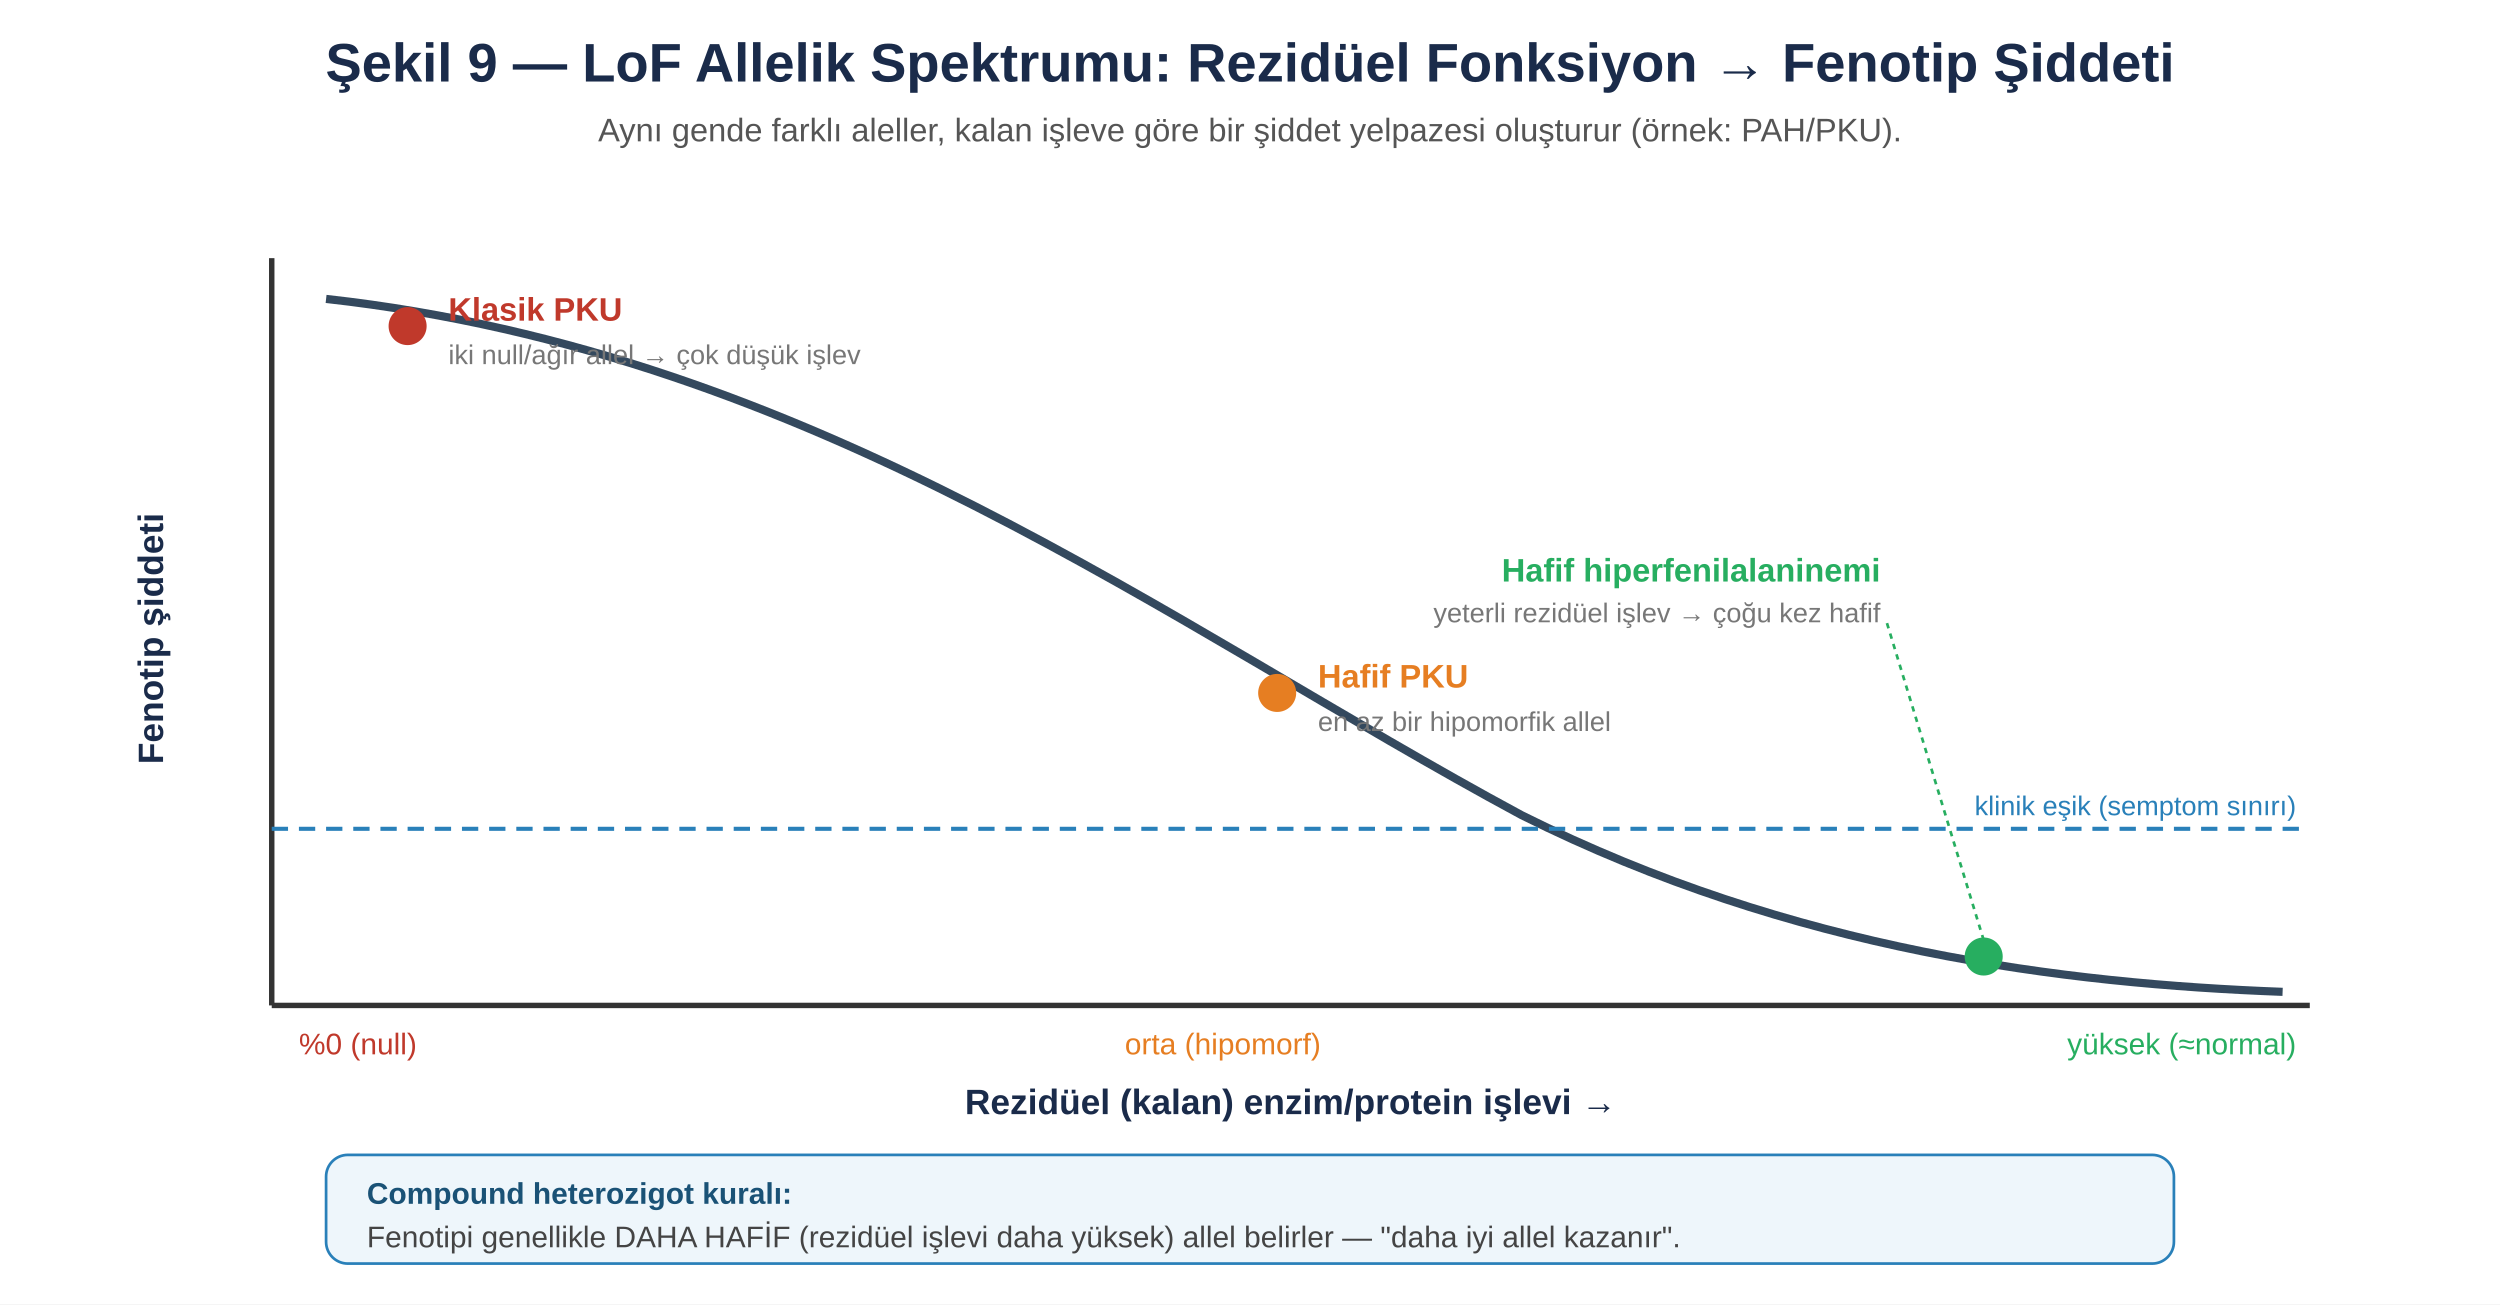
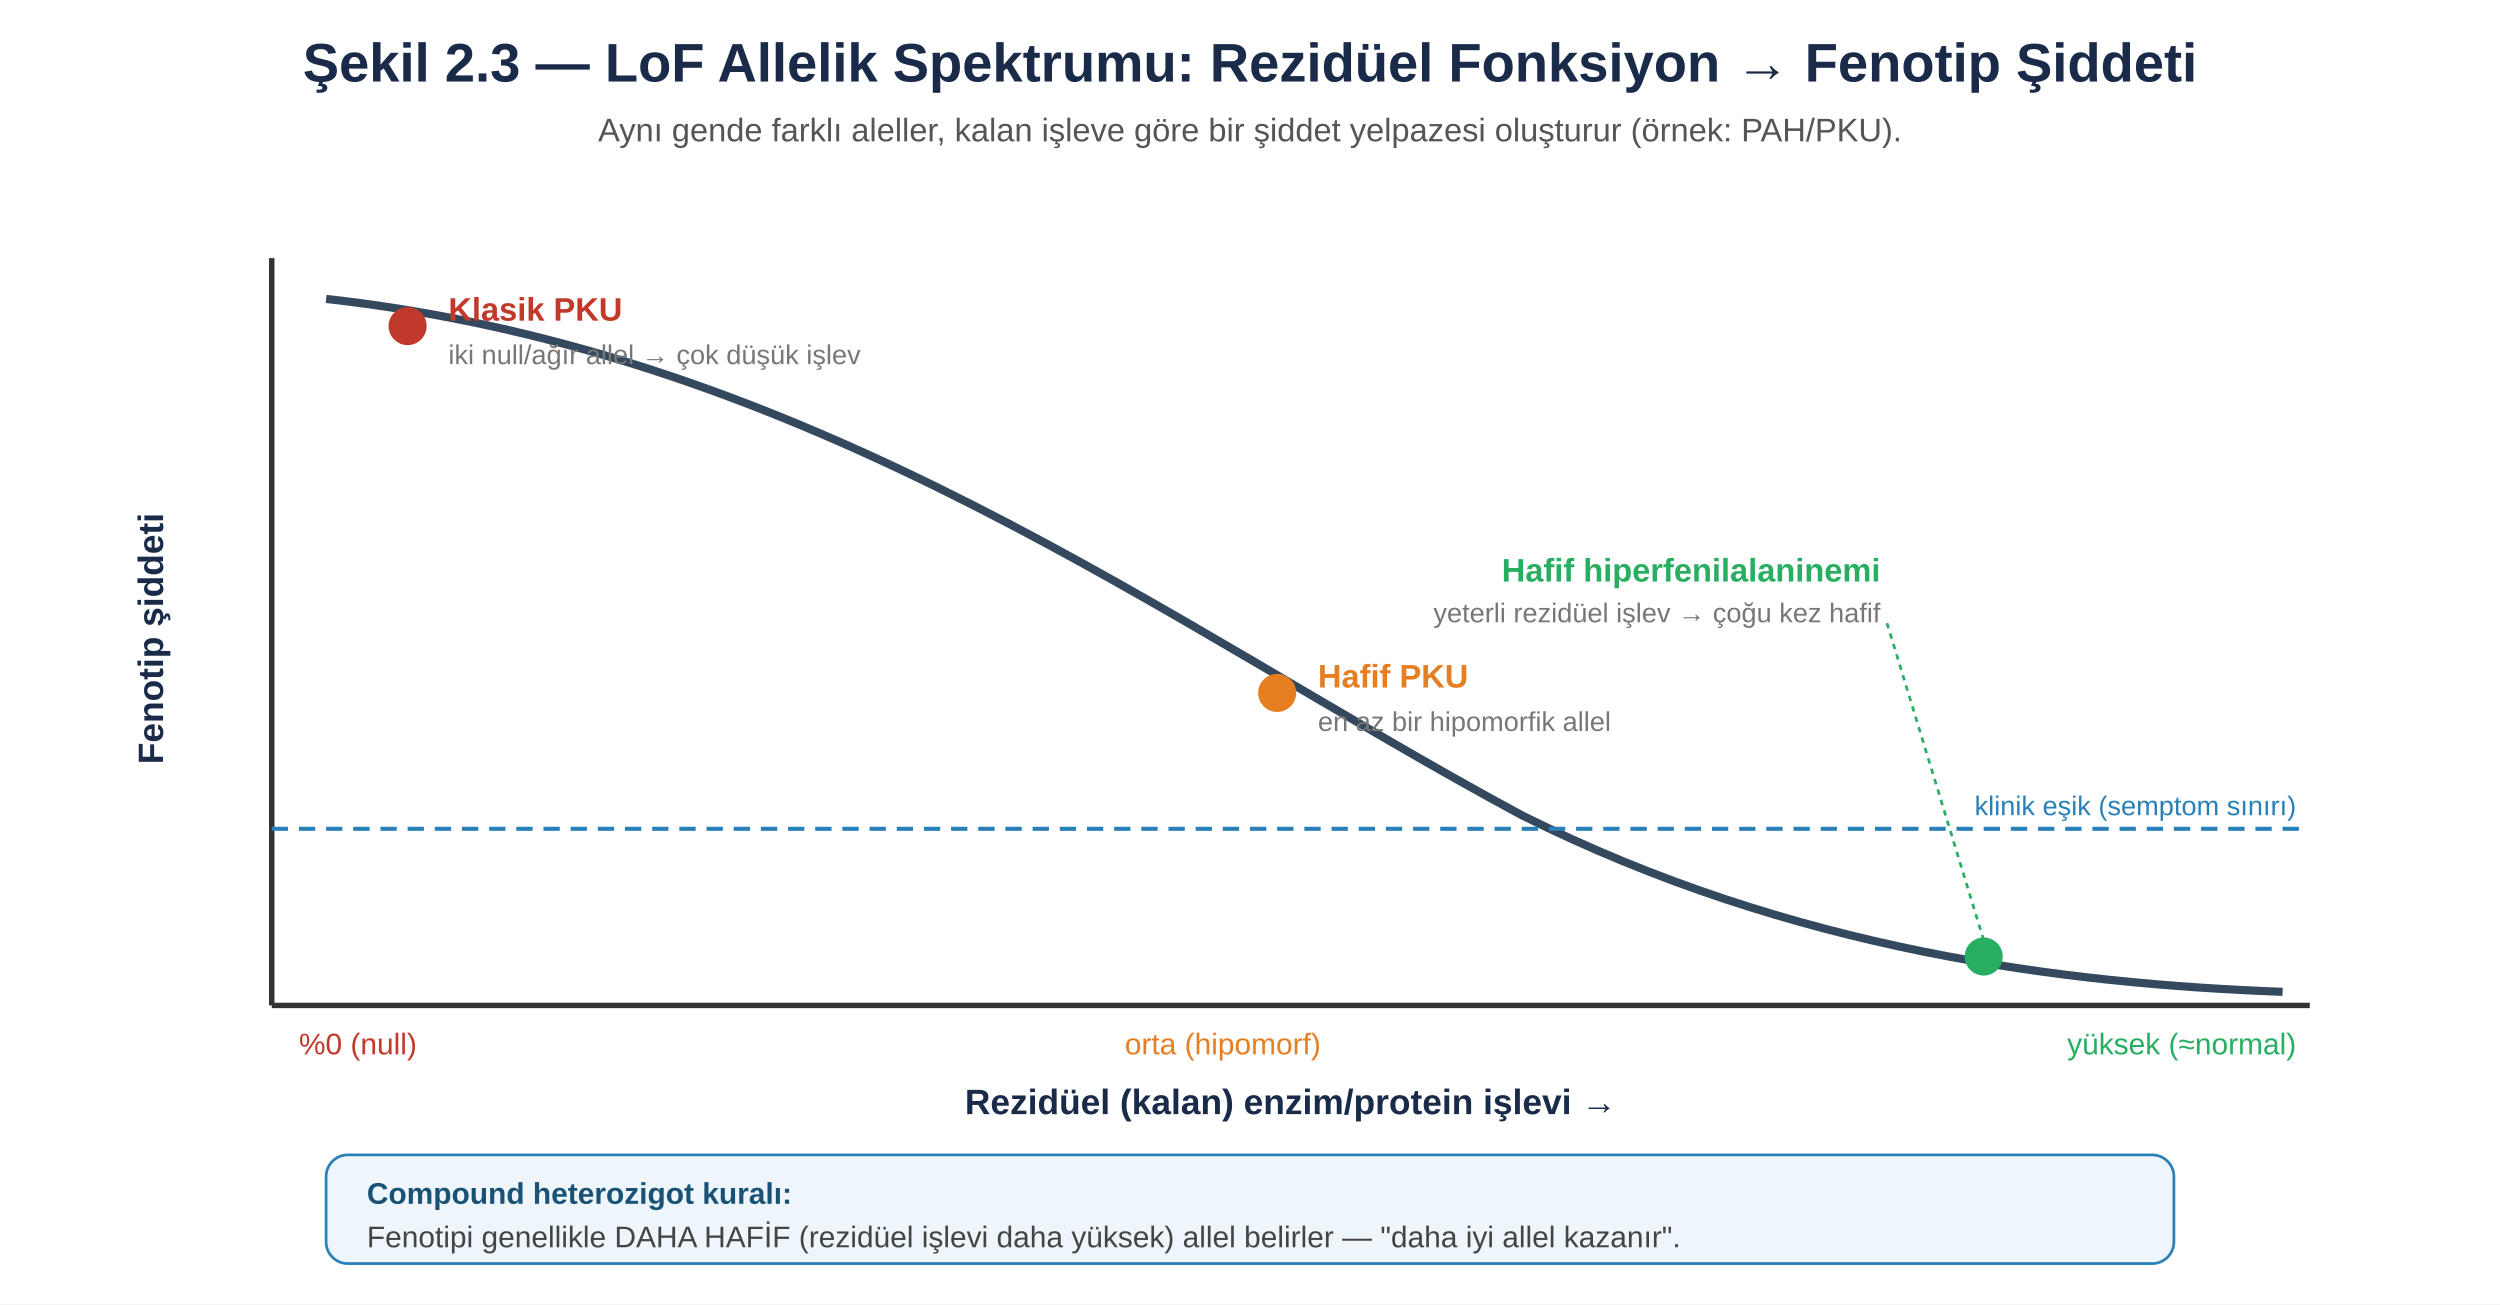
<svg xmlns="http://www.w3.org/2000/svg" viewBox="0 0 920 480" font-family="Segoe UI, Arial, sans-serif">
  <rect x="0" y="0" width="920" height="480" fill="#ffffff" />
-   <text x="460" y="30" text-anchor="middle" font-size="20" font-weight="700" fill="#1a2b4a">Şekil 9 — LoF Allelik Spektrumu: Rezidüel Fonksiyon → Fenotip Şiddeti</text>
+   <text x="460" y="30" text-anchor="middle" font-size="20" font-weight="700" fill="#1a2b4a">Şekil 2.3 — LoF Allelik Spektrumu: Rezidüel Fonksiyon → Fenotip Şiddeti</text>
  <text x="460" y="52" text-anchor="middle" font-size="12" fill="#555">Aynı gende farklı aleller, kalan işleve göre bir şiddet yelpazesi oluşturur (örnek: PAH/PKU).</text>
  <line x1="100" y1="370" x2="850" y2="370" stroke="#333" stroke-width="2" />
  <line x1="100" y1="370" x2="100" y2="95" stroke="#333" stroke-width="2" />
  <text x="475" y="410" text-anchor="middle" font-size="13" font-weight="700" fill="#1a2b4a">Rezidüel (kalan) enzim/protein işlevi →</text>
  <text x="60" y="235" text-anchor="middle" font-size="13" font-weight="700" fill="#1a2b4a" transform="rotate(-90 60 235)">Fenotip şiddeti</text>
  <text x="110" y="388" font-size="11" fill="#c0392b">%0 (null)</text>
  <text x="450" y="388" text-anchor="middle" font-size="11" fill="#e67e22">orta (hipomorf)</text>
  <text x="845" y="388" text-anchor="end" font-size="11" fill="#27ae60">yüksek (≈normal)</text>
  <path d="M120 110 C 300 130, 430 230, 560 300 C 660 350, 760 362, 840 365" fill="none" stroke="#34495e" stroke-width="3" />
  <circle cx="150" cy="120" r="7" fill="#c0392b" />
  <text x="165" y="118" font-size="12" font-weight="700" fill="#c0392b">Klasik PKU</text>
  <text x="165" y="134" font-size="10" fill="#777">iki null/ağır allel → çok düşük işlev</text>
  <circle cx="470" cy="255" r="7" fill="#e67e22" />
  <text x="485" y="253" font-size="12" font-weight="700" fill="#e67e22">Hafif PKU</text>
  <text x="485" y="269" font-size="10" fill="#777">en az bir hipomorfik allel</text>
  <circle cx="730" cy="352" r="7" fill="#27ae60" />
  <line x1="730" y1="346" x2="694" y2="228" stroke="#27ae60" stroke-width="1" stroke-dasharray="2 2" />
  <text x="692" y="214" text-anchor="end" font-size="12" font-weight="700" fill="#27ae60">Hafif hiperfenilalaninemi</text>
  <text x="692" y="229" text-anchor="end" font-size="10" fill="#777">yeterli rezidüel işlev → çoğu kez hafif</text>
  <line x1="100" y1="305" x2="850" y2="305" stroke="#2980b9" stroke-width="1.5" stroke-dasharray="6 4" />
  <text x="845" y="300" text-anchor="end" font-size="10" fill="#2980b9">klinik eşik (semptom sınırı)</text>
  <rect x="120" y="425" width="680" height="40" rx="8" fill="#eef6fb" stroke="#2980b9" />
  <text x="135" y="443" font-size="11" font-weight="700" fill="#1a5276">Compound heterozigot kuralı:</text>
  <text x="135" y="459" font-size="11" fill="#444">Fenotipi genellikle DAHA HAFİF (rezidüel işlevi daha yüksek) allel belirler — "daha iyi allel kazanır".</text>
</svg>
